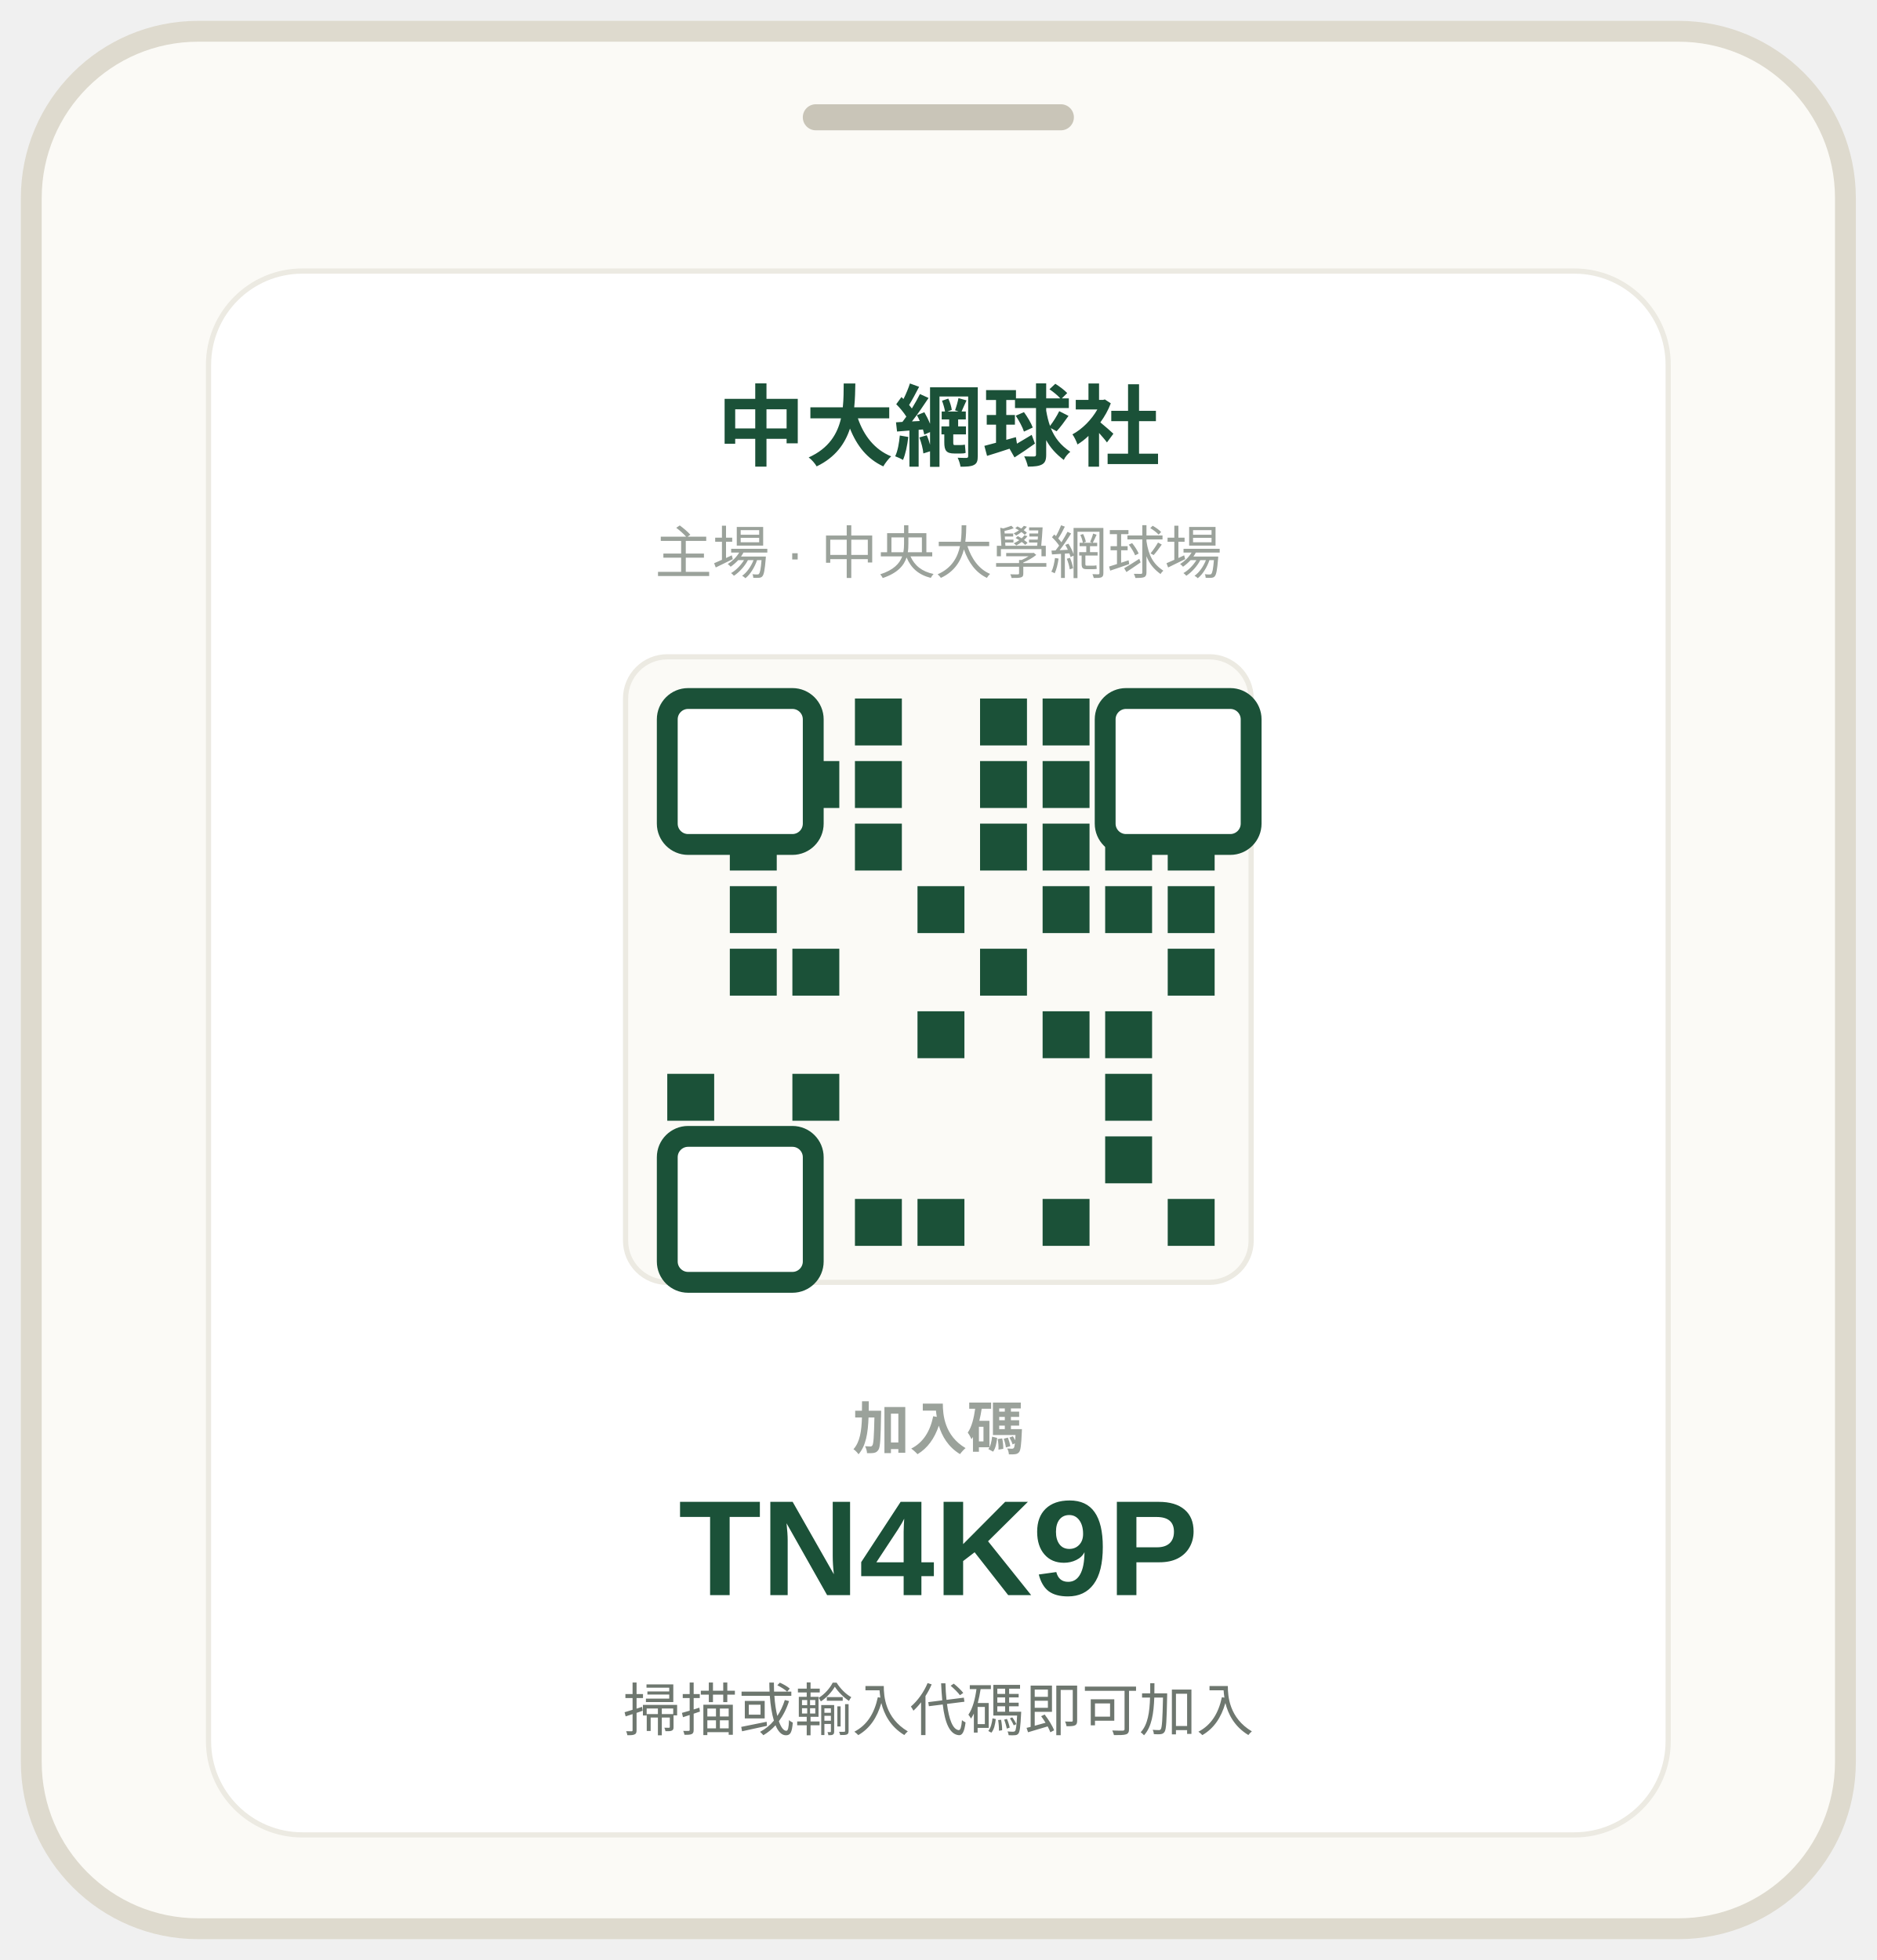
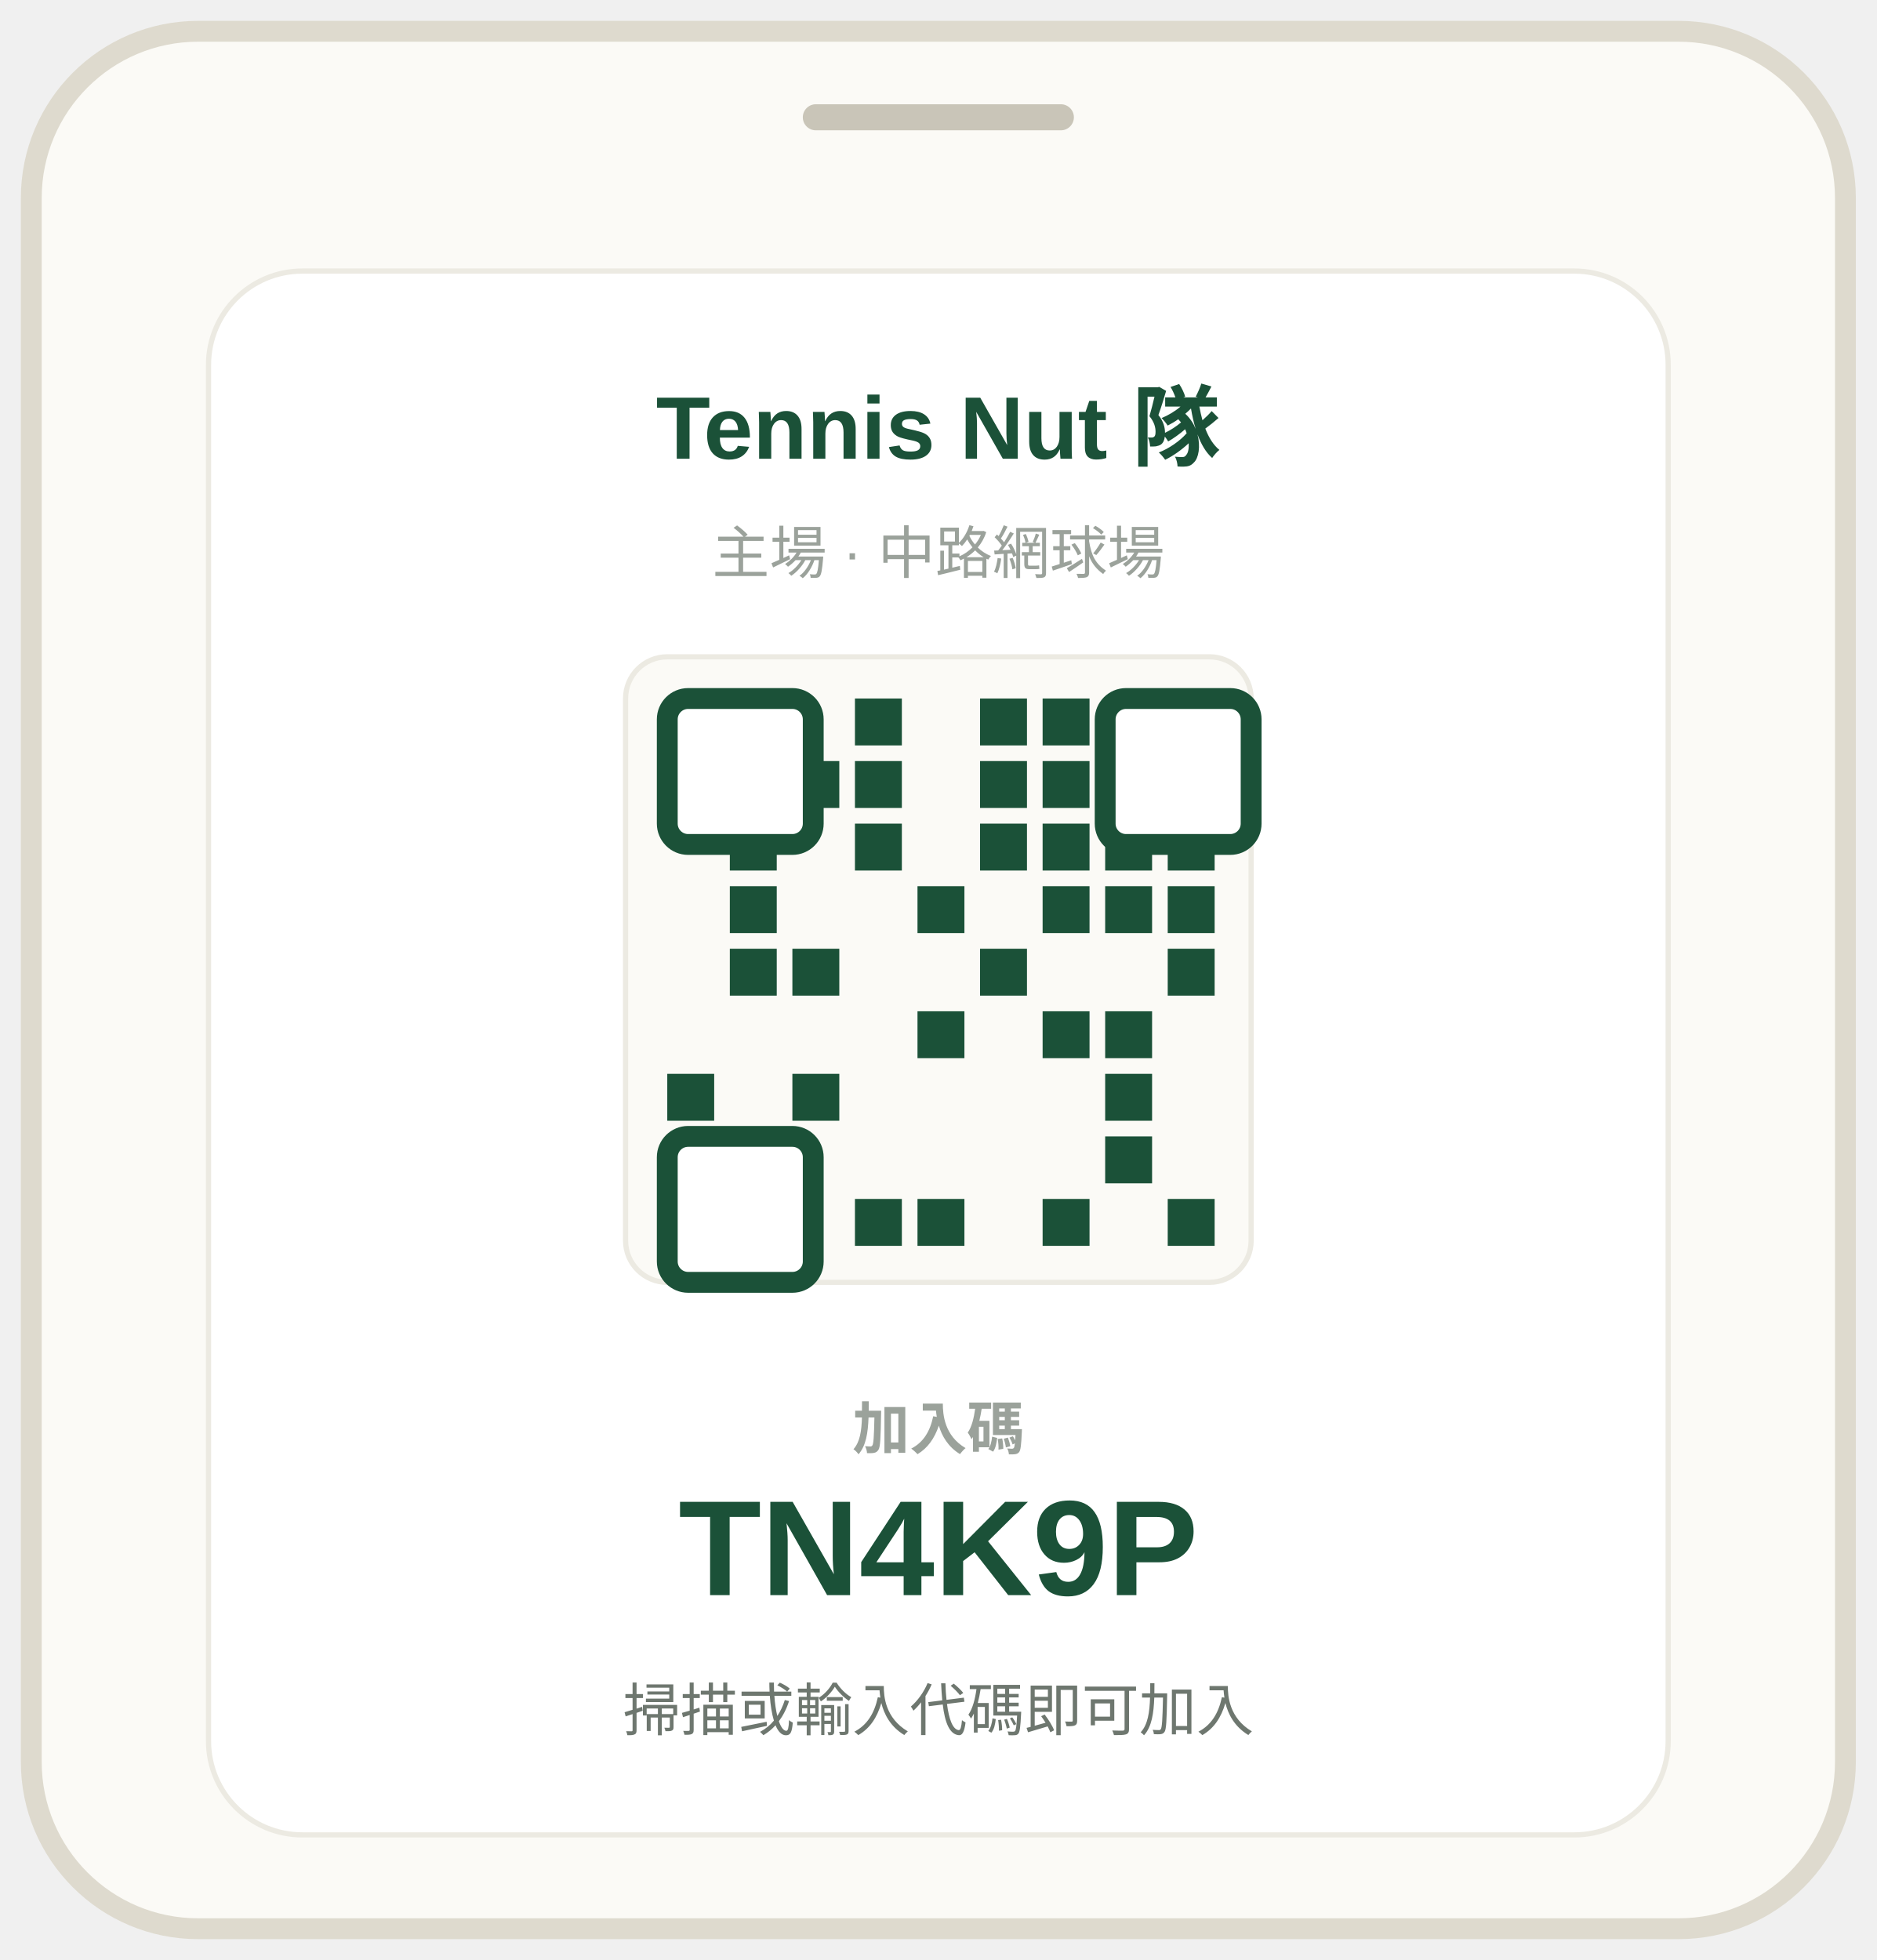
<svg xmlns="http://www.w3.org/2000/svg" viewBox="0 0 360 376" font-family="-apple-system, BlinkMacSystemFont, 'Segoe UI', 'PingFang TC', 'Noto Sans TC', 'Helvetica Neue', Arial, sans-serif">
  <rect x="4" y="4" width="352" height="368" rx="34" fill="#DEDACE" />
  <rect x="8" y="8" width="344" height="360" rx="30" fill="#FBFAF6" />
  <rect x="154.0" y="20" width="52" height="5" rx="2.5" fill="#C9C5B8" />
  <rect x="40" y="52" width="280" height="300" rx="18" fill="#FFFFFF" stroke="#ECEAE2" />
-   <text x="180" y="88" font-size="17" fill="#1B5138" font-weight="800" text-anchor="middle">中大網球社</text>
-   <text x="180" y="110" font-size="11" fill="#9BA29B" font-weight="500" text-anchor="middle">主場 · 中央大學網球場</text>
+   <text x="180" y="88" font-size="17" fill="#1B5138" font-weight="800" text-anchor="middle">Tennis Nut 隊</text>
+   <text x="180" y="110" font-size="11" fill="#9BA29B" font-weight="500" text-anchor="middle">主場 · 中路網球場</text>
  <rect x="120" y="126" width="120" height="120" rx="8" fill="#FBFAF6" stroke="#ECEAE2" />
  <rect x="128" y="134" width="9" height="9" fill="#1B5138" />
  <rect x="140" y="134" width="9" height="9" fill="#1B5138" />
  <rect x="164" y="134" width="9" height="9" fill="#1B5138" />
  <rect x="188" y="134" width="9" height="9" fill="#1B5138" />
  <rect x="200" y="134" width="9" height="9" fill="#1B5138" />
  <rect x="224" y="134" width="9" height="9" fill="#1B5138" />
  <rect x="128" y="146" width="9" height="9" fill="#1B5138" />
  <rect x="140" y="146" width="9" height="9" fill="#1B5138" />
  <rect x="152" y="146" width="9" height="9" fill="#1B5138" />
  <rect x="164" y="146" width="9" height="9" fill="#1B5138" />
  <rect x="188" y="146" width="9" height="9" fill="#1B5138" />
  <rect x="200" y="146" width="9" height="9" fill="#1B5138" />
  <rect x="140" y="158" width="9" height="9" fill="#1B5138" />
  <rect x="164" y="158" width="9" height="9" fill="#1B5138" />
  <rect x="188" y="158" width="9" height="9" fill="#1B5138" />
  <rect x="200" y="158" width="9" height="9" fill="#1B5138" />
  <rect x="212" y="158" width="9" height="9" fill="#1B5138" />
  <rect x="224" y="158" width="9" height="9" fill="#1B5138" />
  <rect x="140" y="170" width="9" height="9" fill="#1B5138" />
  <rect x="176" y="170" width="9" height="9" fill="#1B5138" />
  <rect x="200" y="170" width="9" height="9" fill="#1B5138" />
  <rect x="212" y="170" width="9" height="9" fill="#1B5138" />
  <rect x="224" y="170" width="9" height="9" fill="#1B5138" />
  <rect x="140" y="182" width="9" height="9" fill="#1B5138" />
  <rect x="152" y="182" width="9" height="9" fill="#1B5138" />
  <rect x="188" y="182" width="9" height="9" fill="#1B5138" />
  <rect x="224" y="182" width="9" height="9" fill="#1B5138" />
  <rect x="176" y="194" width="9" height="9" fill="#1B5138" />
  <rect x="200" y="194" width="9" height="9" fill="#1B5138" />
  <rect x="212" y="194" width="9" height="9" fill="#1B5138" />
  <rect x="128" y="206" width="9" height="9" fill="#1B5138" />
  <rect x="152" y="206" width="9" height="9" fill="#1B5138" />
  <rect x="212" y="206" width="9" height="9" fill="#1B5138" />
  <rect x="212" y="218" width="9" height="9" fill="#1B5138" />
  <rect x="164" y="230" width="9" height="9" fill="#1B5138" />
  <rect x="176" y="230" width="9" height="9" fill="#1B5138" />
  <rect x="200" y="230" width="9" height="9" fill="#1B5138" />
  <rect x="224" y="230" width="9" height="9" fill="#1B5138" />
  <rect x="128" y="134" width="28" height="28" rx="4" fill="#FFFFFF" stroke="#1B5138" stroke-width="4" />
  <rect x="212" y="134" width="28" height="28" rx="4" fill="#FFFFFF" stroke="#1B5138" stroke-width="4" />
  <rect x="128" y="218" width="28" height="28" rx="4" fill="#FFFFFF" stroke="#1B5138" stroke-width="4" />
  <text x="180" y="278" font-size="11" fill="#9BA29B" font-weight="600" text-anchor="middle">加入碼</text>
  <text x="180" y="306" font-size="26" fill="#1B5138" font-weight="900" text-anchor="middle">TN4K9P</text>
  <text x="180" y="332" font-size="11" fill="#6E776F" font-weight="500" text-anchor="middle">掃描或輸入代碼即可加入</text>
</svg>
